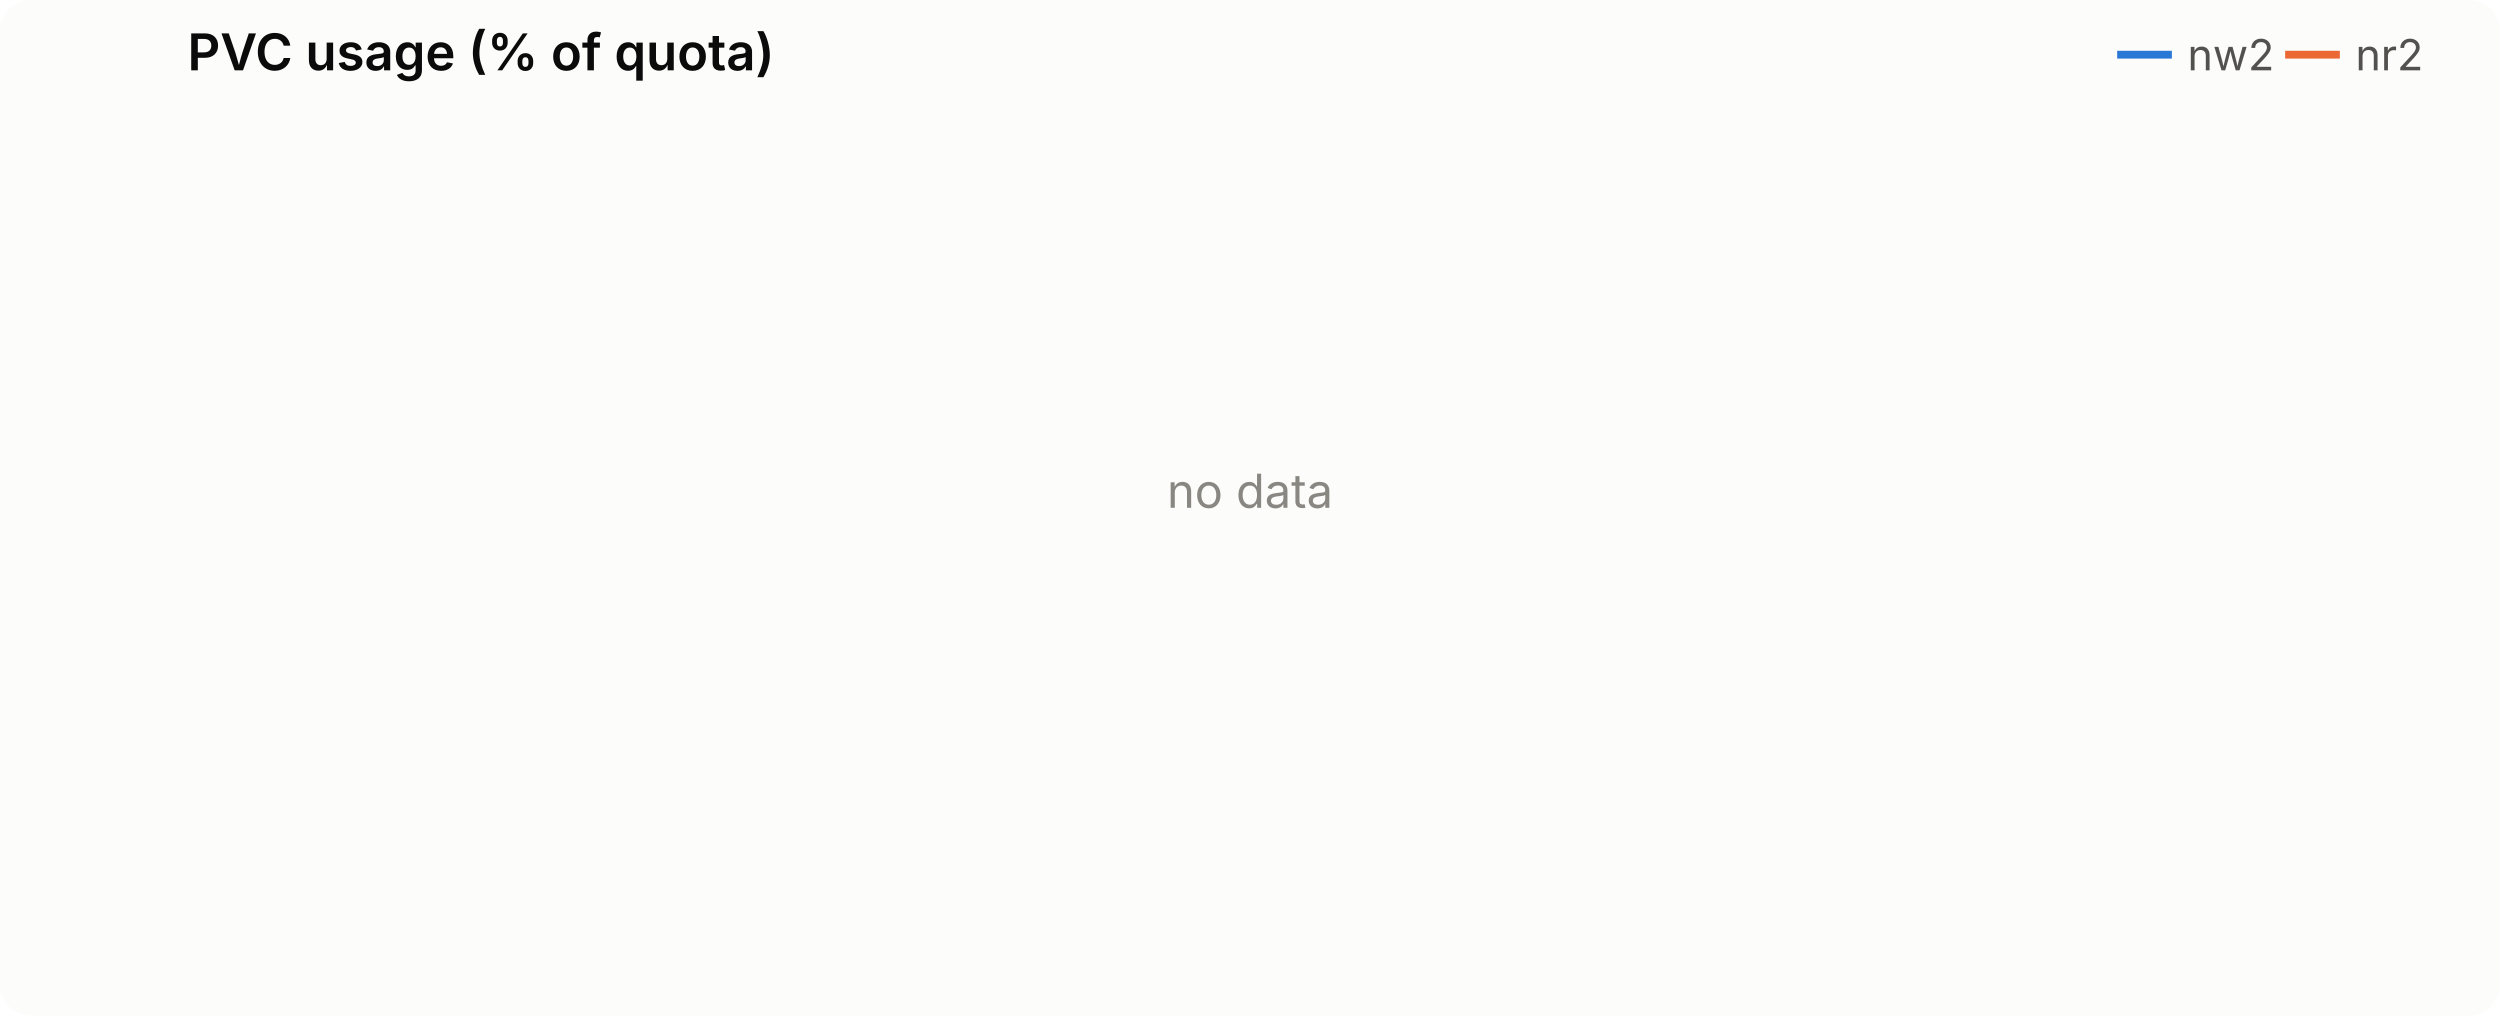
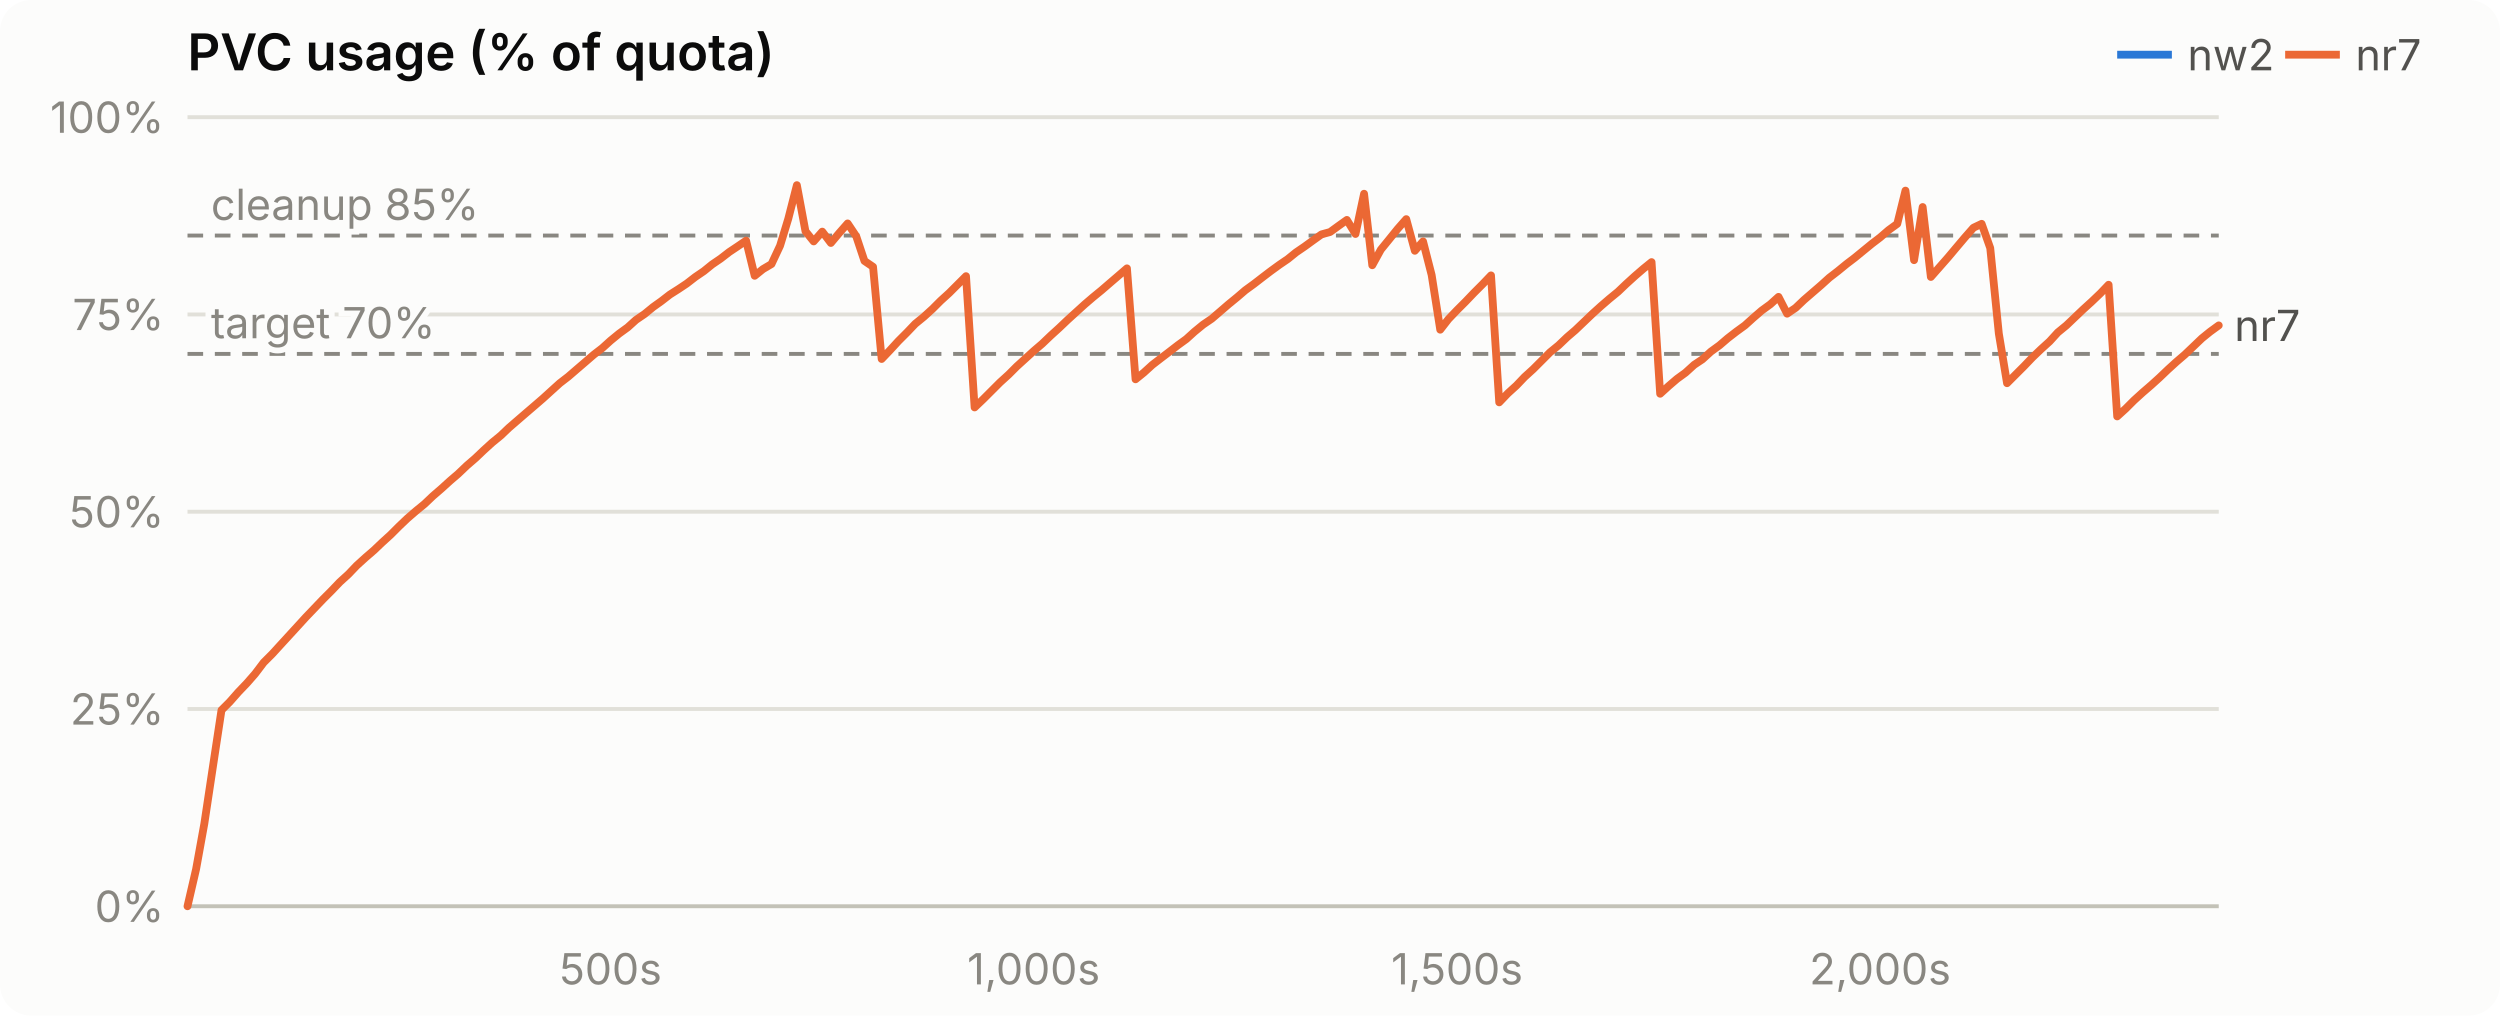
<svg xmlns="http://www.w3.org/2000/svg" viewBox="0 0 640 260" width="640" height="260" font-family="system-ui, -apple-system, Segoe UI, sans-serif" role="img" aria-label="PVC usage (% of quota)">
  <rect width="640" height="260" rx="8" fill="#fcfcfb" />
  <text x="48" y="18" font-size="13" font-weight="600" fill="#0b0b0b">PVC usage (% of quota)</text>
  <line x1="585" x2="599" y1="14" y2="14" stroke="#eb6834" stroke-width="2" />
-   <text x="603" y="18" font-size="11" fill="#52514e">nr2</text>
+   <text x="603" y="18" font-size="11" fill="#52514e">nr7</text>
  <line x1="542" x2="556" y1="14" y2="14" stroke="#2a78d6" stroke-width="2" />
  <text x="560" y="18" font-size="11" fill="#52514e">nw2</text>
-   <text x="320.0" y="130.0" text-anchor="middle" font-size="12" fill="#898781">no data</text>
+   <line x1="48" x2="568" y1="232.0" y2="232.0" stroke="#c3c2b7" stroke-width="1" />
+   <text x="42" y="236.0" text-anchor="end" font-size="11" fill="#898781">0%</text>
+   <line x1="48" x2="568" y1="181.5" y2="181.5" stroke="#e1e0d9" stroke-width="1" />
+   <text x="42" y="185.5" text-anchor="end" font-size="11" fill="#898781">25%</text>
+   <line x1="48" x2="568" y1="131.0" y2="131.0" stroke="#e1e0d9" stroke-width="1" />
+   <text x="42" y="135.0" text-anchor="end" font-size="11" fill="#898781">50%</text>
+   <line x1="48" x2="568" y1="80.5" y2="80.5" stroke="#e1e0d9" stroke-width="1" />
+   <text x="42" y="84.5" text-anchor="end" font-size="11" fill="#898781">75%</text>
+   <line x1="48" x2="568" y1="30.0" y2="30.0" stroke="#e1e0d9" stroke-width="1" />
+   <text x="42" y="34.0" text-anchor="end" font-size="11" fill="#898781">100%</text>
+   <text x="156.3" y="252" text-anchor="middle" font-size="11" fill="#898781">500s</text>
+   <text x="264.6" y="252" text-anchor="middle" font-size="11" fill="#898781">1,000s</text>
+   <text x="373.0" y="252" text-anchor="middle" font-size="11" fill="#898781">1,500s</text>
+   <text x="481.3" y="252" text-anchor="middle" font-size="11" fill="#898781">2,000s</text>
+   <line x1="48" x2="568" y1="60.3" y2="60.3" stroke="#898781" stroke-width="1" stroke-dasharray="4 3" />
+   <line x1="48" x2="568" y1="90.6" y2="90.6" stroke="#898781" stroke-width="1" stroke-dasharray="4 3" />
+   <path d="" fill="none" stroke="#2a78d6" stroke-width="2" stroke-linejoin="round" stroke-linecap="round" />
+   <path d="M48.0,232.0L50.2,222.5L52.3,210.9L54.5,196.3L56.7,181.8L58.8,179.7L61.0,177.2L63.2,174.9L65.3,172.5L67.5,169.6L69.7,167.4L71.8,165.1L74.0,162.7L76.2,160.3L78.3,158.0L80.5,155.7L82.7,153.4L84.8,151.3L87.0,149.0L89.2,147.0L91.3,144.8L93.5,142.8L95.7,140.9L97.8,138.9L100.0,136.9L102.2,134.7L104.3,132.7L106.5,130.8L108.7,129.0L110.8,127.0L113.0,125.1L115.2,123.1L117.3,121.3L119.5,119.2L121.7,117.3L123.8,115.3L126.0,113.3L128.2,111.5L130.3,109.5L132.5,107.6L134.7,105.7L136.8,103.9L139.0,102.0L141.2,100.0L143.3,98.1L145.5,96.4L147.7,94.5L149.8,92.7L152.0,90.8L154.2,89.1L156.3,87.2L158.5,85.4L160.7,83.8L162.8,81.9L165.0,80.4L167.2,78.6L169.3,77.1L171.5,75.4L173.7,74.0L175.8,72.6L178.0,70.9L180.2,69.4L182.3,67.7L184.5,66.2L186.7,64.5L188.8,63.1L191.0,61.6L193.2,70.6L195.3,68.9L197.5,67.6L199.7,62.9L201.8,56.0L204.0,47.4L206.2,59.2L208.3,61.8L210.5,59.3L212.7,62.2L214.8,59.7L217.0,57.2L219.2,60.5L221.3,66.8L223.5,68.3L225.7,91.9L227.8,89.7L230.0,87.3L232.2,85.1L234.3,82.9L236.5,81.1L238.7,79.1L240.8,77.0L243.0,75.0L245.2,72.8L247.3,70.7L249.5,104.3L251.7,102.2L253.8,100.1L256.0,97.9L258.2,95.9L260.3,93.8L262.5,91.8L264.7,89.8L266.8,88.0L269.0,85.9L271.2,83.9L273.3,81.9L275.5,79.9L277.7,77.9L279.8,76.1L282.0,74.3L284.2,72.4L286.3,70.6L288.5,68.7L290.7,97.1L292.8,95.4L295.0,93.4L297.2,91.7L299.3,90.1L301.5,88.4L303.7,86.8L305.8,84.9L308.0,83.1L310.2,81.6L312.3,79.8L314.5,77.9L316.7,76.1L318.8,74.3L321.0,72.7L323.2,71.0L325.3,69.4L327.5,67.8L329.7,66.3L331.8,64.6L334.0,63.1L336.2,61.5L338.3,60.0L340.5,59.4L342.7,57.8L344.8,56.3L347.0,59.9L349.2,49.6L351.3,67.9L353.5,63.9L355.7,61.2L357.8,58.6L360.0,56.1L362.2,64.2L364.3,61.8L366.5,70.4L368.7,84.4L370.8,81.7L373.0,79.4L375.2,77.2L377.3,75.0L379.5,72.8L381.7,70.5L383.8,103.0L386.0,100.7L388.2,98.7L390.3,96.5L392.5,94.5L394.7,92.3L396.8,90.2L399.0,88.4L401.2,86.3L403.3,84.5L405.5,82.4L407.7,80.3L409.8,78.4L412.0,76.5L414.2,74.7L416.3,72.7L418.5,70.7L420.7,68.8L422.8,67.1L425.0,100.8L427.2,98.8L429.3,97.0L431.5,95.4L433.7,93.4L435.8,92.0L438.0,90.0L440.2,88.4L442.3,86.6L444.5,84.9L446.7,83.3L448.8,81.4L451.0,79.5L453.2,77.9L455.3,76.0L457.5,80.3L459.7,78.8L461.8,76.8L464.0,74.9L466.2,73.0L468.3,71.1L470.5,69.4L472.7,67.6L474.8,66.0L477.0,64.2L479.2,62.4L481.3,60.8L483.5,58.9L485.7,57.3L487.8,48.8L490.0,66.6L492.2,53.0L494.3,70.9L496.5,68.4L498.7,65.9L500.8,63.4L503.0,60.8L505.2,58.3L507.3,57.3L509.5,63.5L511.7,85.4L513.8,98.1L516.0,95.9L518.2,93.7L520.3,91.5L522.5,89.4L524.7,87.4L526.8,85.1L529.0,83.3L531.2,81.2L533.3,79.2L535.5,77.2L537.7,75.1L539.8,72.9L542.0,106.6L544.2,104.6L546.3,102.5L548.5,100.5L550.7,98.6L552.8,96.7L555.0,94.6L557.2,92.6L559.3,90.8L561.5,88.7L563.7,86.6L565.8,84.9L568.0,83.3" fill="none" stroke="#eb6834" stroke-width="2" stroke-linejoin="round" stroke-linecap="round" />
+   <text x="572" y="87.3" font-size="11" fill="#52514e">nr7</text>
+   <text x="54" y="56.3" font-size="11" fill="#898781" stroke="#fcfcfb" stroke-width="3" paint-order="stroke">cleanup 85%</text>
+   <text x="54" y="86.6" font-size="11" fill="#898781" stroke="#fcfcfb" stroke-width="3" paint-order="stroke">target 70%</text>
</svg>
